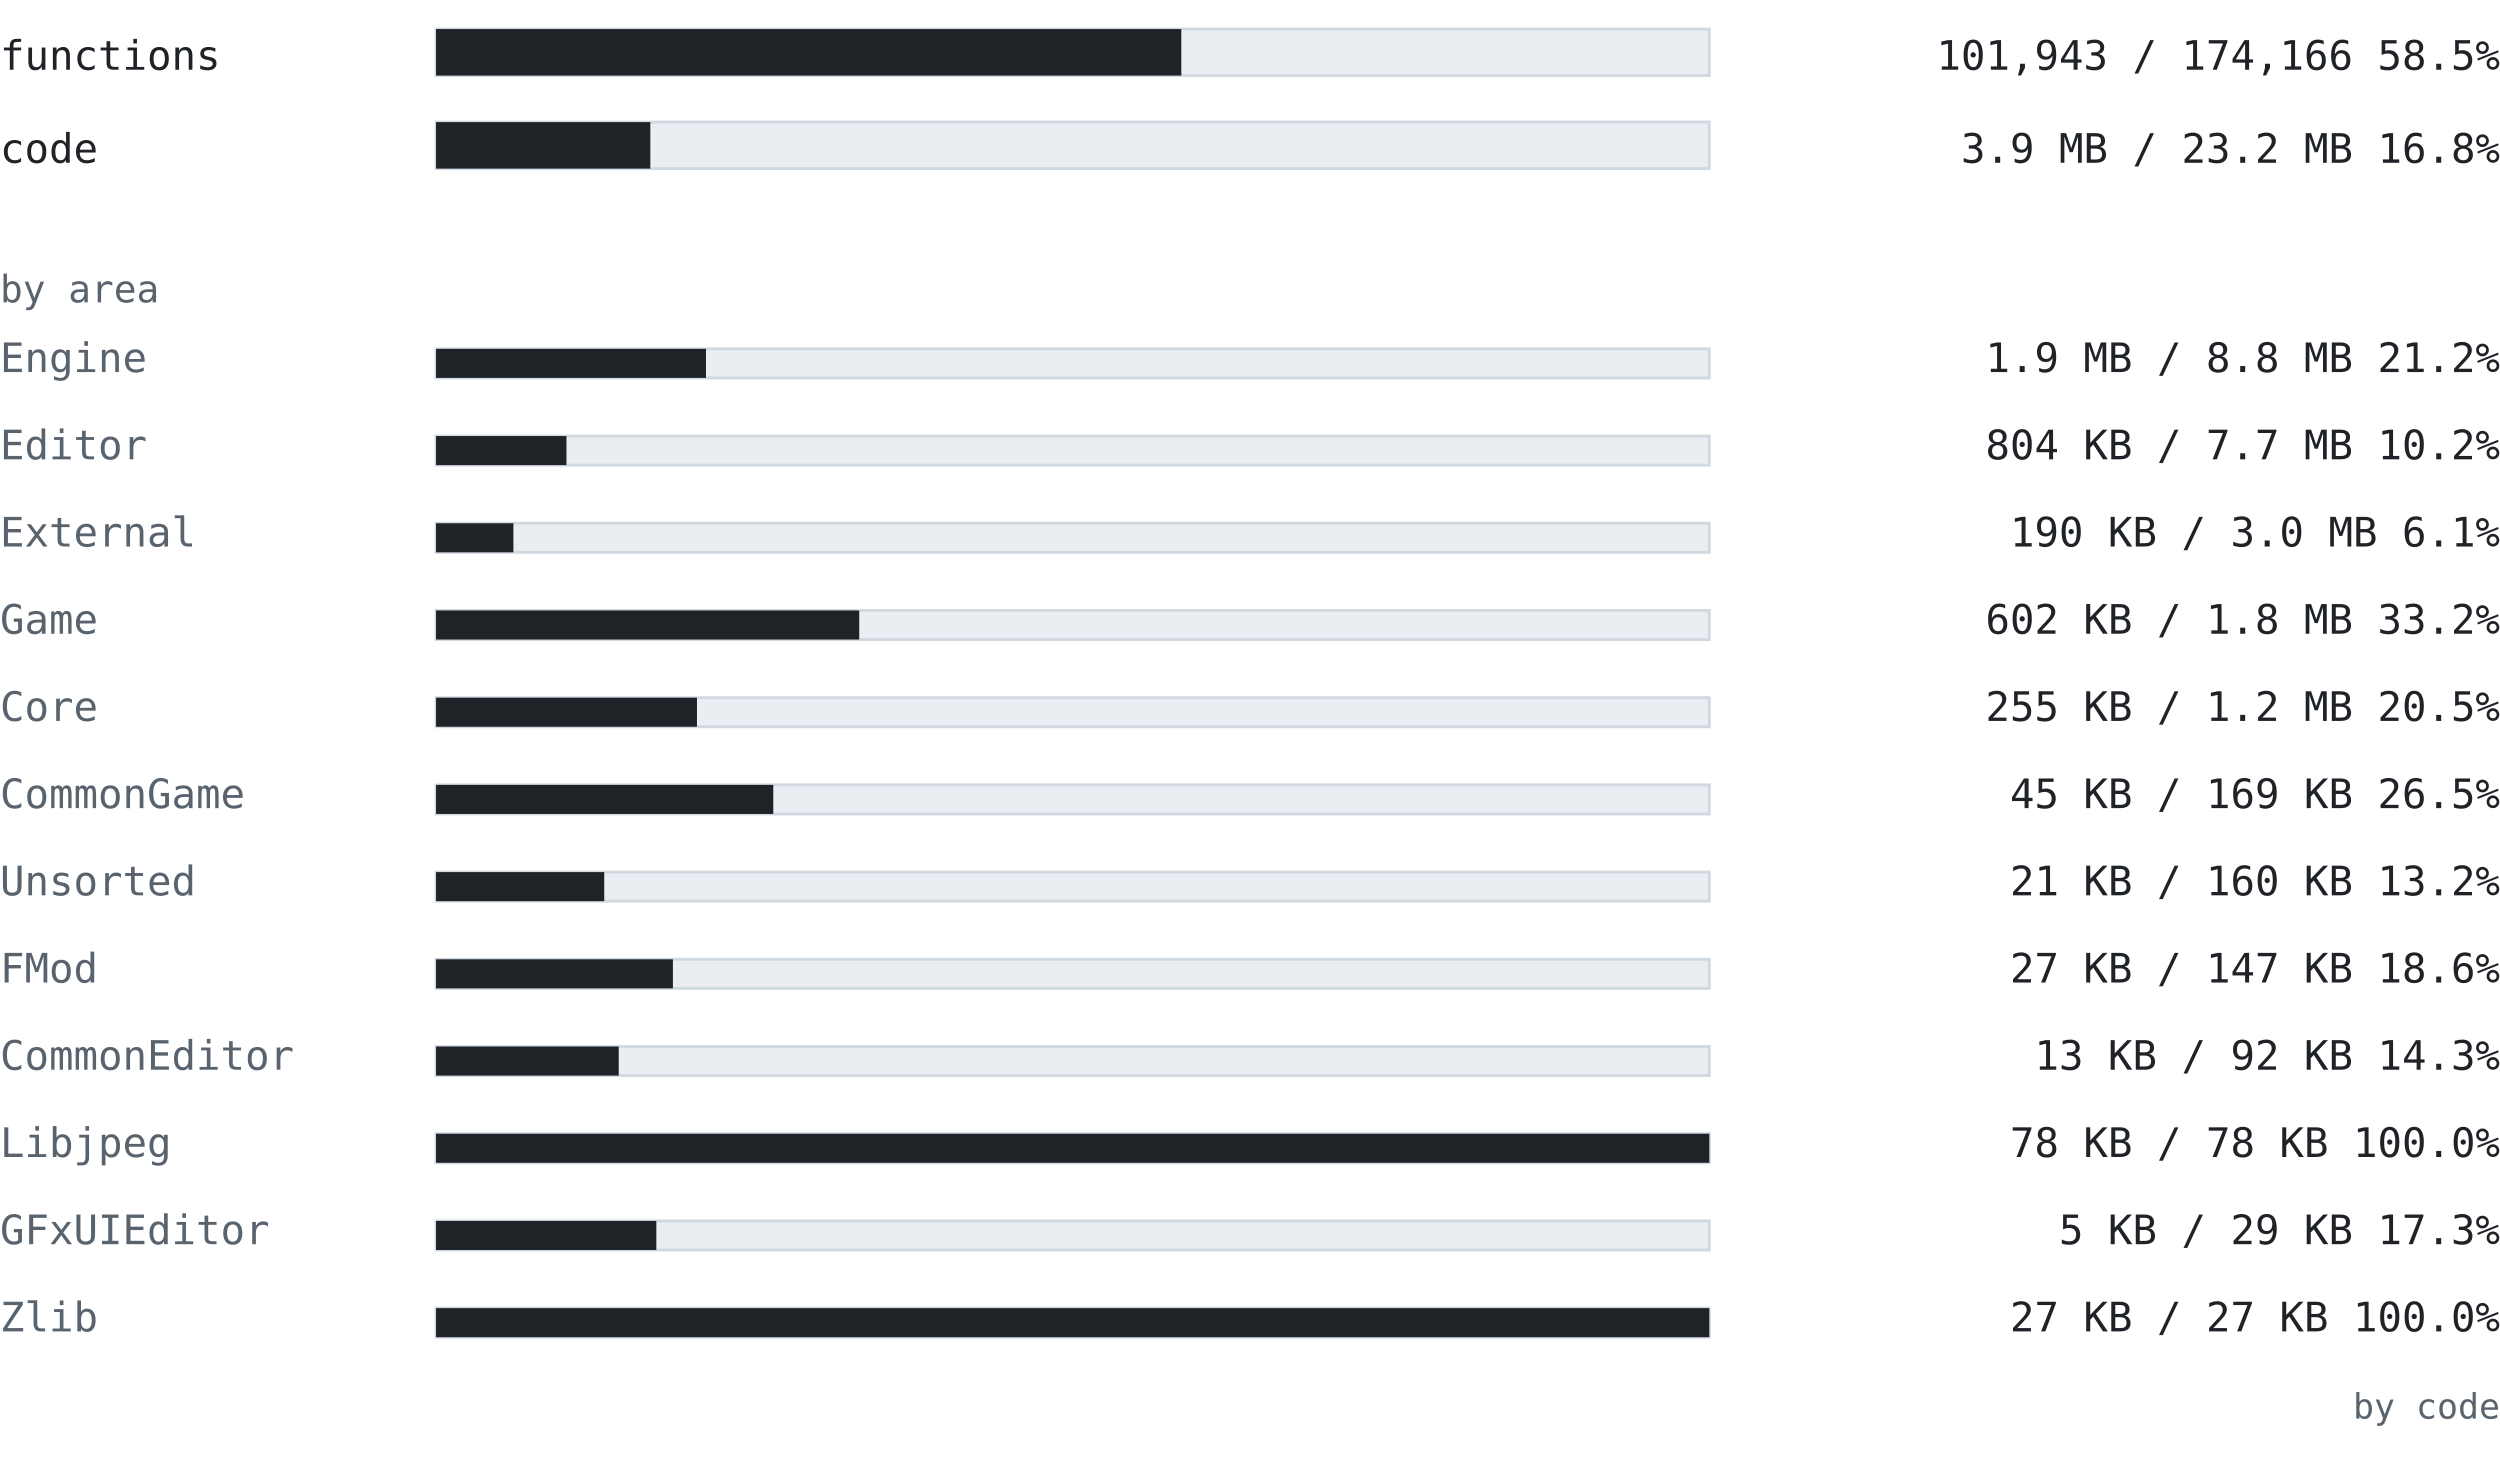
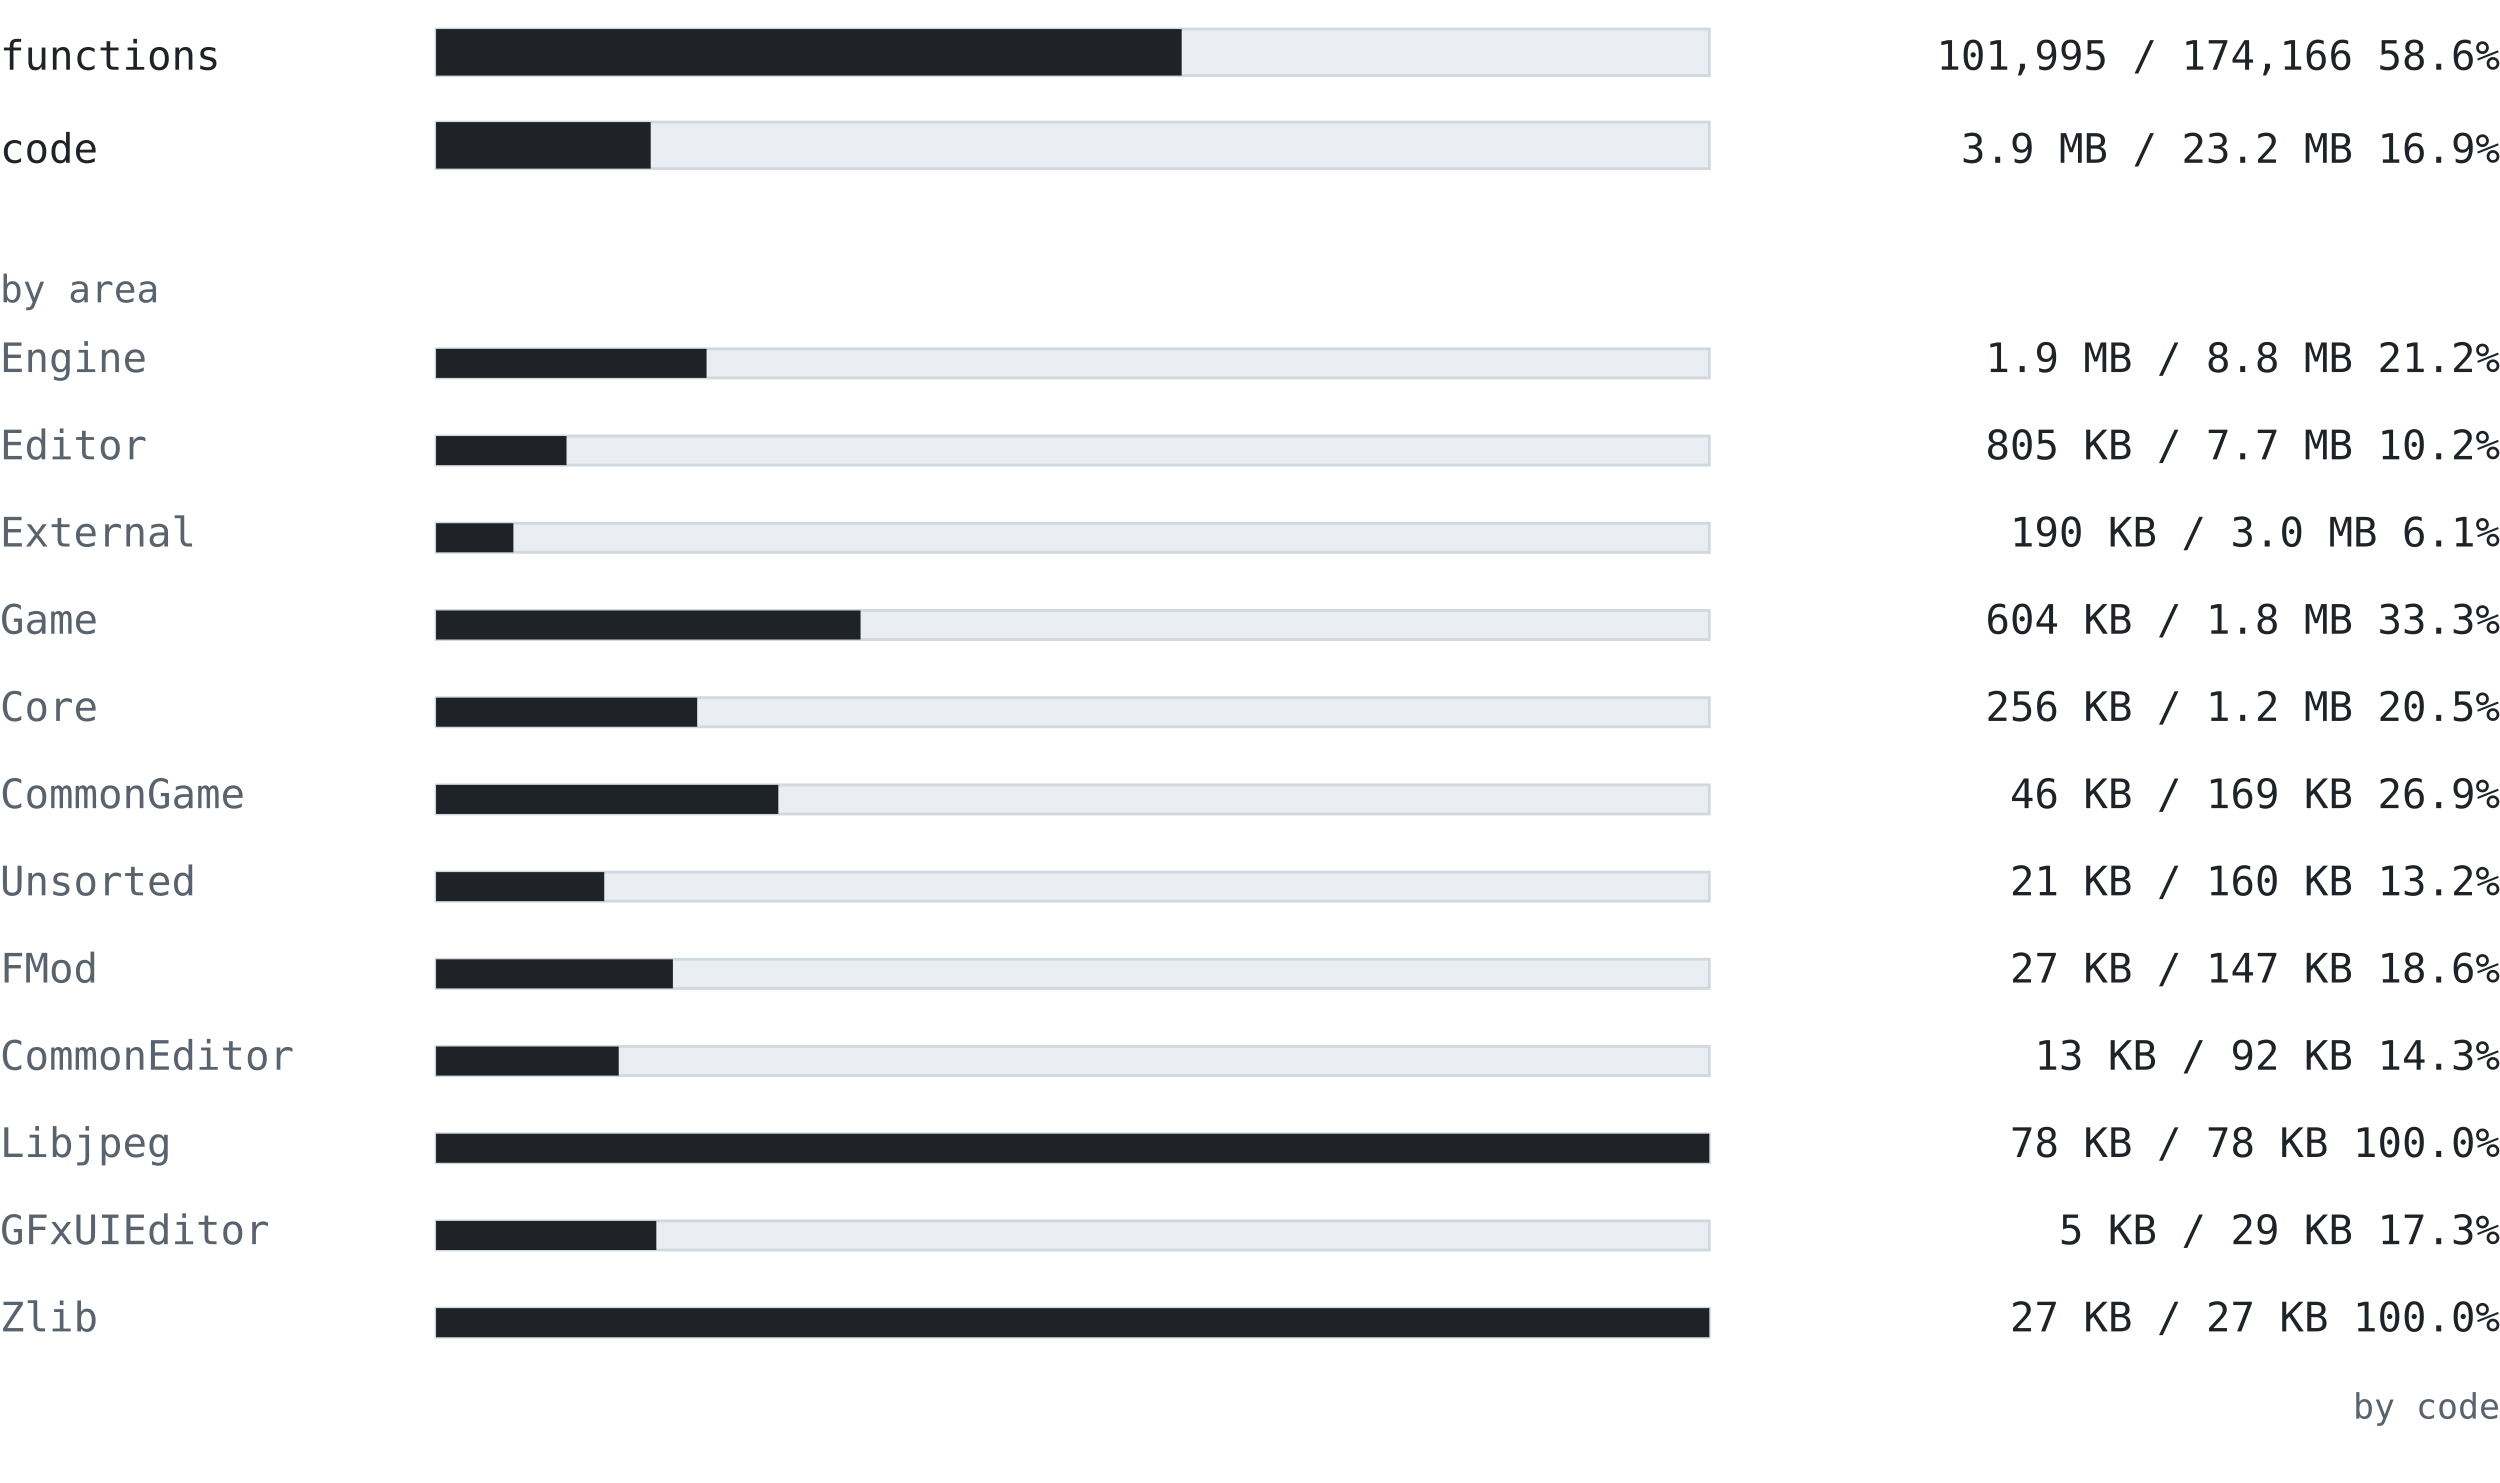
<svg xmlns="http://www.w3.org/2000/svg" width="860" height="510" viewBox="0 0 860 510" font-family="ui-monospace, SFMono-Regular, 'Cascadia Mono', Consolas, 'DejaVu Sans Mono', monospace">
  <text x="0" y="24" font-size="14" fill="#1f2328" text-anchor="start" font-weight="normal">functions</text>
  <rect x="150" y="10" width="438" height="16" fill="#eaeef2" stroke="#d1d9e0" />
-   <rect x="150" y="10" width="256.371" height="16" fill="#1f2328" />
-   <text x="860" y="24" font-size="14" fill="#1f2328" text-anchor="end" font-weight="normal">101,943 / 174,166  58.5%</text>
+   <rect x="150" y="10" width="256.501" height="16" fill="#1f2328" />
+   <text x="860" y="24" font-size="14" fill="#1f2328" text-anchor="end" font-weight="normal">101,995 / 174,166  58.6%</text>
  <text x="0" y="56" font-size="14" fill="#1f2328" text-anchor="start" font-weight="normal">code</text>
  <rect x="150" y="42" width="438" height="16" fill="#eaeef2" stroke="#d1d9e0" />
-   <rect x="150" y="42" width="73.71" height="16" fill="#1f2328" />
-   <text x="860" y="56" font-size="14" fill="#1f2328" text-anchor="end" font-weight="normal">3.9 MB / 23.2 MB  16.8%</text>
+   <rect x="150" y="42" width="73.845" height="16" fill="#1f2328" />
+   <text x="860" y="56" font-size="14" fill="#1f2328" text-anchor="end" font-weight="normal">3.9 MB / 23.2 MB  16.9%</text>
  <text x="0" y="104" font-size="13" fill="#59636e" text-anchor="start" font-weight="normal">by area</text>
  <text x="0" y="128" font-size="14" fill="#59636e" text-anchor="start" font-weight="normal">Engine</text>
  <rect x="150" y="120" width="438" height="10" fill="#eaeef2" stroke="#d1d9e0" />
-   <rect x="150" y="120" width="92.857" height="10" fill="#1f2328" />
+   <rect x="150" y="120" width="93.06" height="10" fill="#1f2328" />
  <text x="860" y="128" font-size="14" fill="#1f2328" text-anchor="end" font-weight="normal">1.9 MB / 8.8 MB  21.2%</text>
  <text x="0" y="158" font-size="14" fill="#59636e" text-anchor="start" font-weight="normal">Editor</text>
  <rect x="150" y="150" width="438" height="10" fill="#eaeef2" stroke="#d1d9e0" />
-   <rect x="150" y="150" width="44.865" height="10" fill="#1f2328" />
-   <text x="860" y="158" font-size="14" fill="#1f2328" text-anchor="end" font-weight="normal">804 KB / 7.7 MB  10.2%</text>
+   <rect x="150" y="150" width="44.885" height="10" fill="#1f2328" />
+   <text x="860" y="158" font-size="14" fill="#1f2328" text-anchor="end" font-weight="normal">805 KB / 7.7 MB  10.2%</text>
  <text x="0" y="188" font-size="14" fill="#59636e" text-anchor="start" font-weight="normal">External</text>
  <rect x="150" y="180" width="438" height="10" fill="#eaeef2" stroke="#d1d9e0" />
  <rect x="150" y="180" width="26.611" height="10" fill="#1f2328" />
  <text x="860" y="188" font-size="14" fill="#1f2328" text-anchor="end" font-weight="normal">190 KB / 3.0 MB  6.1%</text>
  <text x="0" y="218" font-size="14" fill="#59636e" text-anchor="start" font-weight="normal">Game</text>
  <rect x="150" y="210" width="438" height="10" fill="#eaeef2" stroke="#d1d9e0" />
-   <rect x="150" y="210" width="145.579" height="10" fill="#1f2328" />
-   <text x="860" y="218" font-size="14" fill="#1f2328" text-anchor="end" font-weight="normal">602 KB / 1.8 MB  33.2%</text>
+   <rect x="150" y="210" width="146.033" height="10" fill="#1f2328" />
+   <text x="860" y="218" font-size="14" fill="#1f2328" text-anchor="end" font-weight="normal">604 KB / 1.8 MB  33.3%</text>
  <text x="0" y="248" font-size="14" fill="#59636e" text-anchor="start" font-weight="normal">Core</text>
  <rect x="150" y="240" width="438" height="10" fill="#eaeef2" stroke="#d1d9e0" />
-   <rect x="150" y="240" width="89.757" height="10" fill="#1f2328" />
-   <text x="860" y="248" font-size="14" fill="#1f2328" text-anchor="end" font-weight="normal">255 KB / 1.2 MB  20.5%</text>
+   <rect x="150" y="240" width="89.835" height="10" fill="#1f2328" />
+   <text x="860" y="248" font-size="14" fill="#1f2328" text-anchor="end" font-weight="normal">256 KB / 1.2 MB  20.5%</text>
  <text x="0" y="278" font-size="14" fill="#59636e" text-anchor="start" font-weight="normal">CommonGame</text>
  <rect x="150" y="270" width="438" height="10" fill="#eaeef2" stroke="#d1d9e0" />
-   <rect x="150" y="270" width="116.011" height="10" fill="#1f2328" />
-   <text x="860" y="278" font-size="14" fill="#1f2328" text-anchor="end" font-weight="normal">45 KB / 169 KB  26.5%</text>
+   <rect x="150" y="270" width="117.743" height="10" fill="#1f2328" />
+   <text x="860" y="278" font-size="14" fill="#1f2328" text-anchor="end" font-weight="normal">46 KB / 169 KB  26.9%</text>
  <text x="0" y="308" font-size="14" fill="#59636e" text-anchor="start" font-weight="normal">Unsorted</text>
  <rect x="150" y="300" width="438" height="10" fill="#eaeef2" stroke="#d1d9e0" />
  <rect x="150" y="300" width="57.859" height="10" fill="#1f2328" />
  <text x="860" y="308" font-size="14" fill="#1f2328" text-anchor="end" font-weight="normal">21 KB / 160 KB  13.2%</text>
  <text x="0" y="338" font-size="14" fill="#59636e" text-anchor="start" font-weight="normal">FMod</text>
  <rect x="150" y="330" width="438" height="10" fill="#eaeef2" stroke="#d1d9e0" />
  <rect x="150" y="330" width="81.479" height="10" fill="#1f2328" />
  <text x="860" y="338" font-size="14" fill="#1f2328" text-anchor="end" font-weight="normal">27 KB / 147 KB  18.6%</text>
  <text x="0" y="368" font-size="14" fill="#59636e" text-anchor="start" font-weight="normal">CommonEditor</text>
  <rect x="150" y="360" width="438" height="10" fill="#eaeef2" stroke="#d1d9e0" />
  <rect x="150" y="360" width="62.841" height="10" fill="#1f2328" />
  <text x="860" y="368" font-size="14" fill="#1f2328" text-anchor="end" font-weight="normal">13 KB / 92 KB  14.3%</text>
  <text x="0" y="398" font-size="14" fill="#59636e" text-anchor="start" font-weight="normal">Libjpeg</text>
  <rect x="150" y="390" width="438" height="10" fill="#eaeef2" stroke="#d1d9e0" />
  <rect x="150" y="390" width="438" height="10" fill="#1f2328" />
  <text x="860" y="398" font-size="14" fill="#1f2328" text-anchor="end" font-weight="normal">78 KB / 78 KB  100.0%</text>
  <text x="0" y="428" font-size="14" fill="#59636e" text-anchor="start" font-weight="normal">GFxUIEditor</text>
  <rect x="150" y="420" width="438" height="10" fill="#eaeef2" stroke="#d1d9e0" />
  <rect x="150" y="420" width="75.775" height="10" fill="#1f2328" />
  <text x="860" y="428" font-size="14" fill="#1f2328" text-anchor="end" font-weight="normal">5 KB / 29 KB  17.3%</text>
  <text x="0" y="458" font-size="14" fill="#59636e" text-anchor="start" font-weight="normal">Zlib</text>
  <rect x="150" y="450" width="438" height="10" fill="#eaeef2" stroke="#d1d9e0" />
  <rect x="150" y="450" width="438" height="10" fill="#1f2328" />
  <text x="860" y="458" font-size="14" fill="#1f2328" text-anchor="end" font-weight="normal">27 KB / 27 KB  100.0%</text>
  <text x="860" y="488" font-size="12" fill="#59636e" text-anchor="end" font-weight="normal">by code</text>
</svg>
